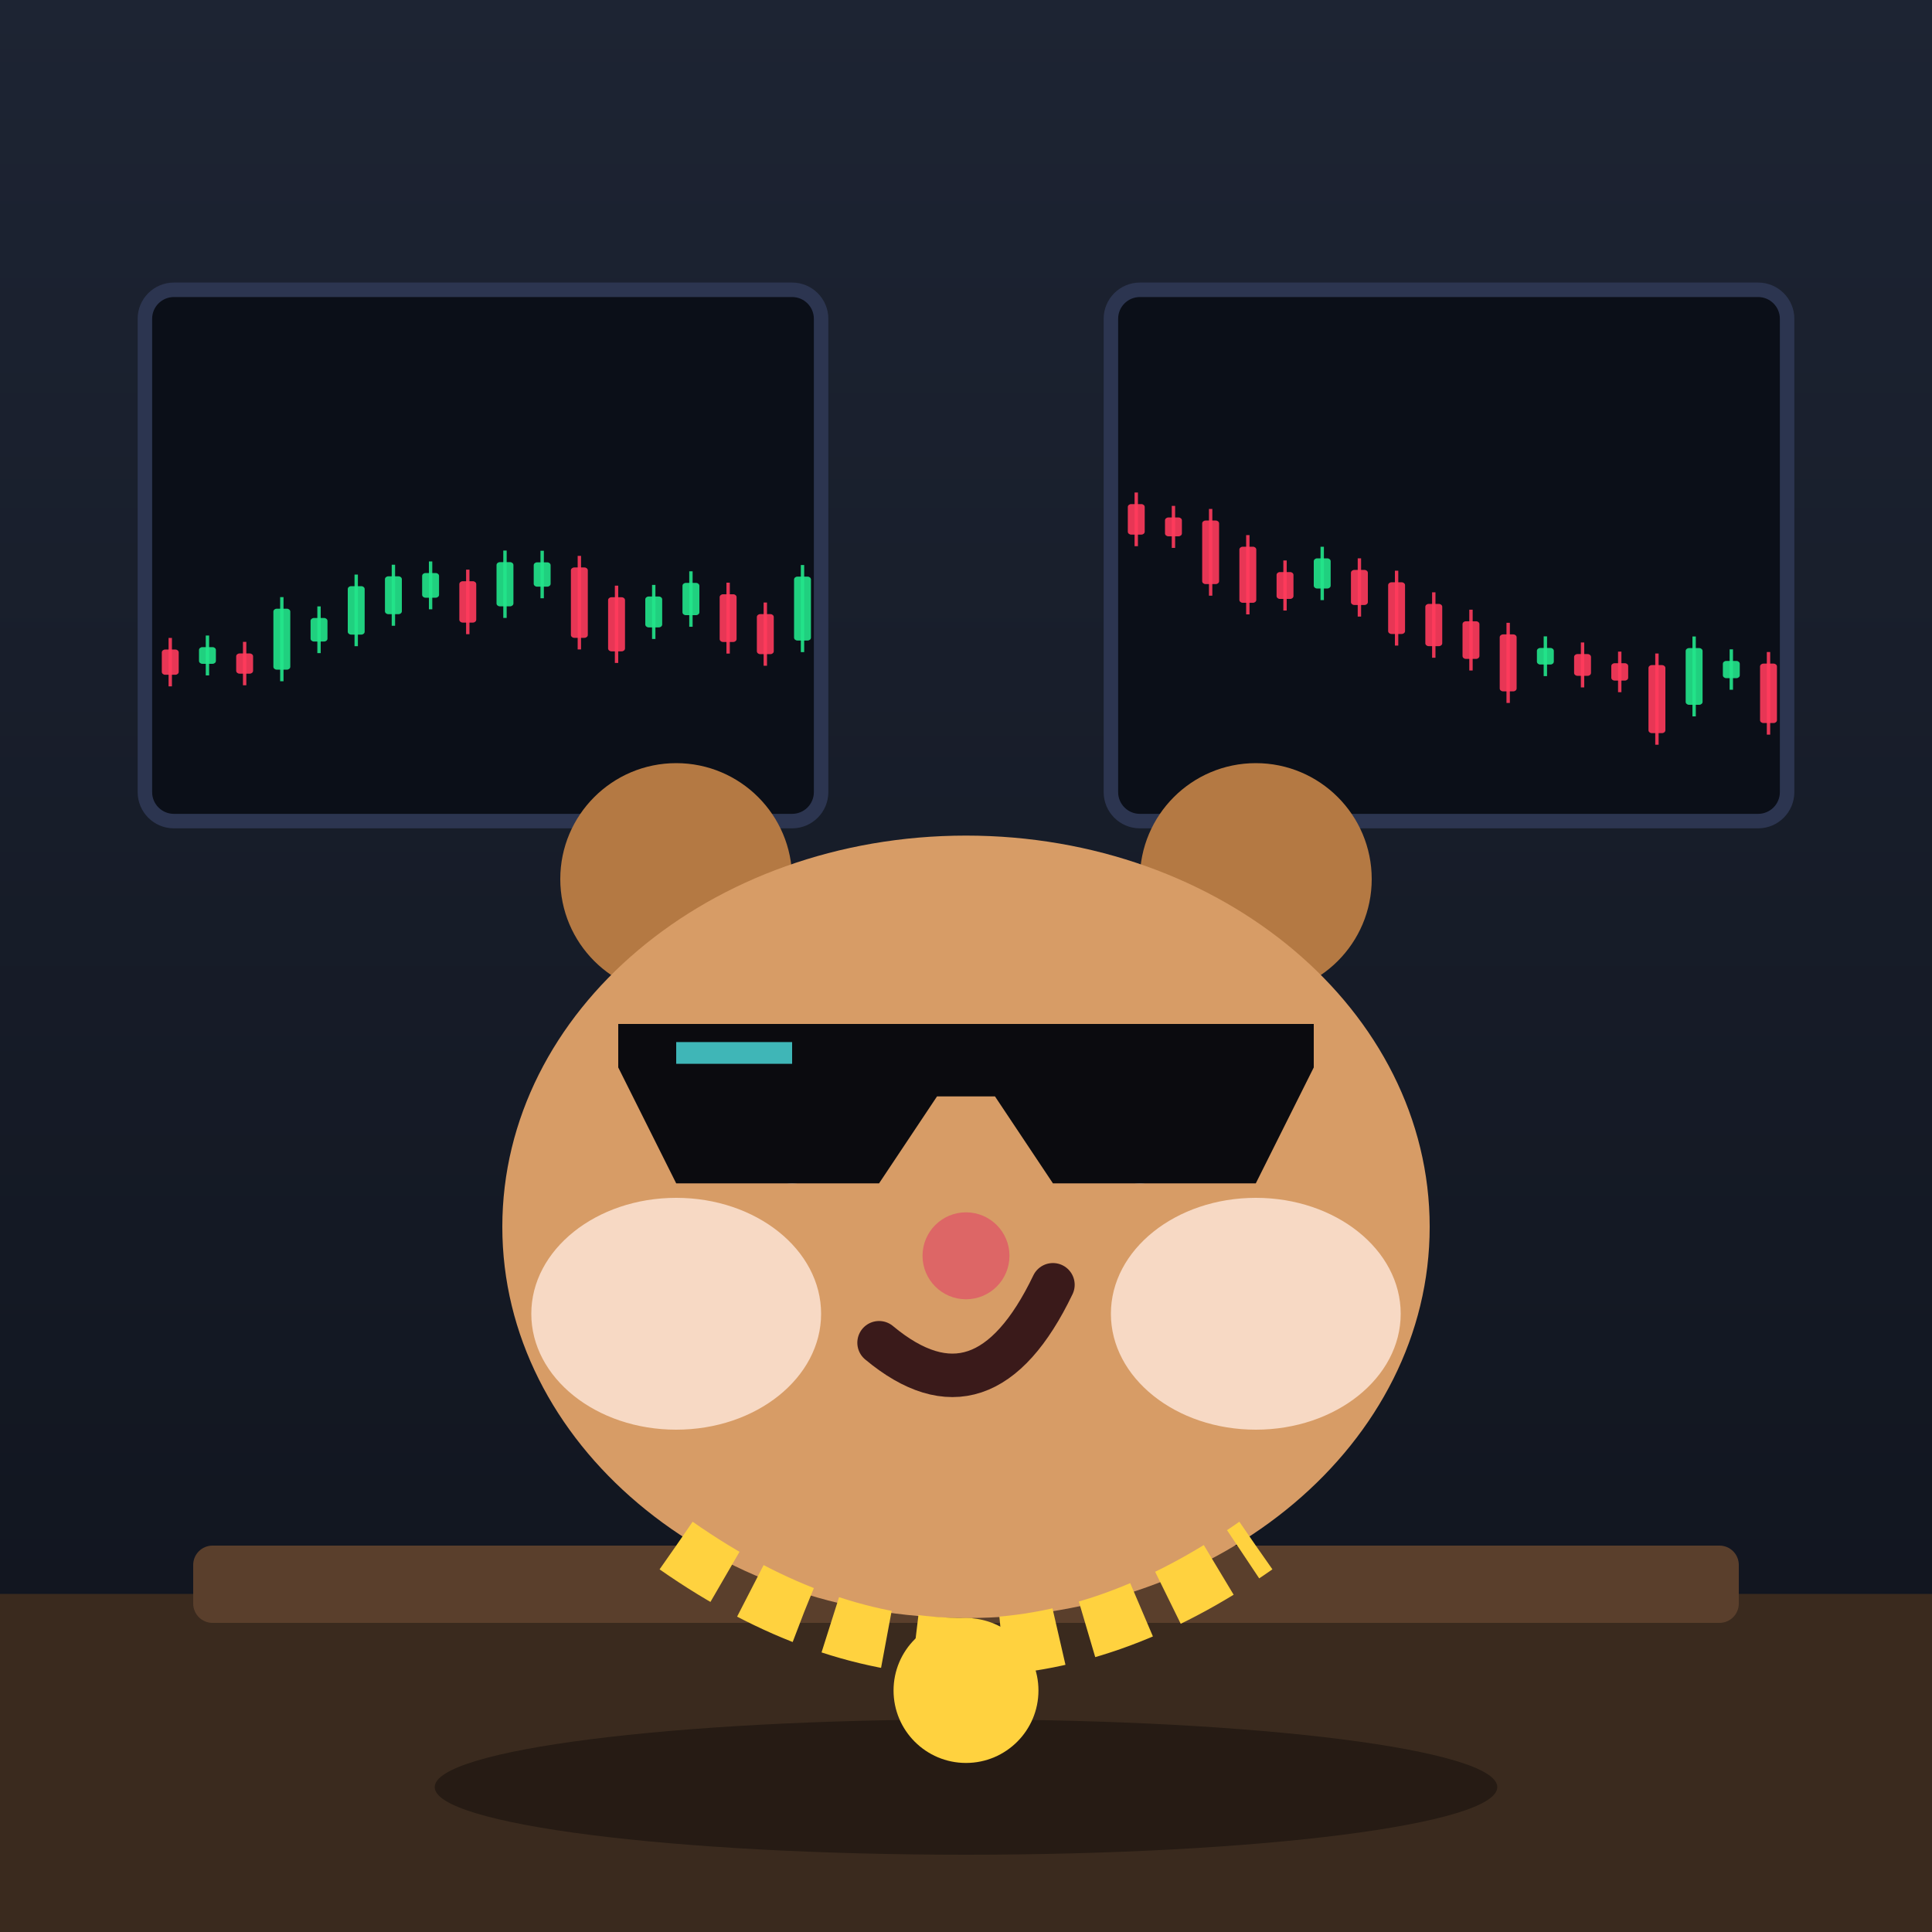
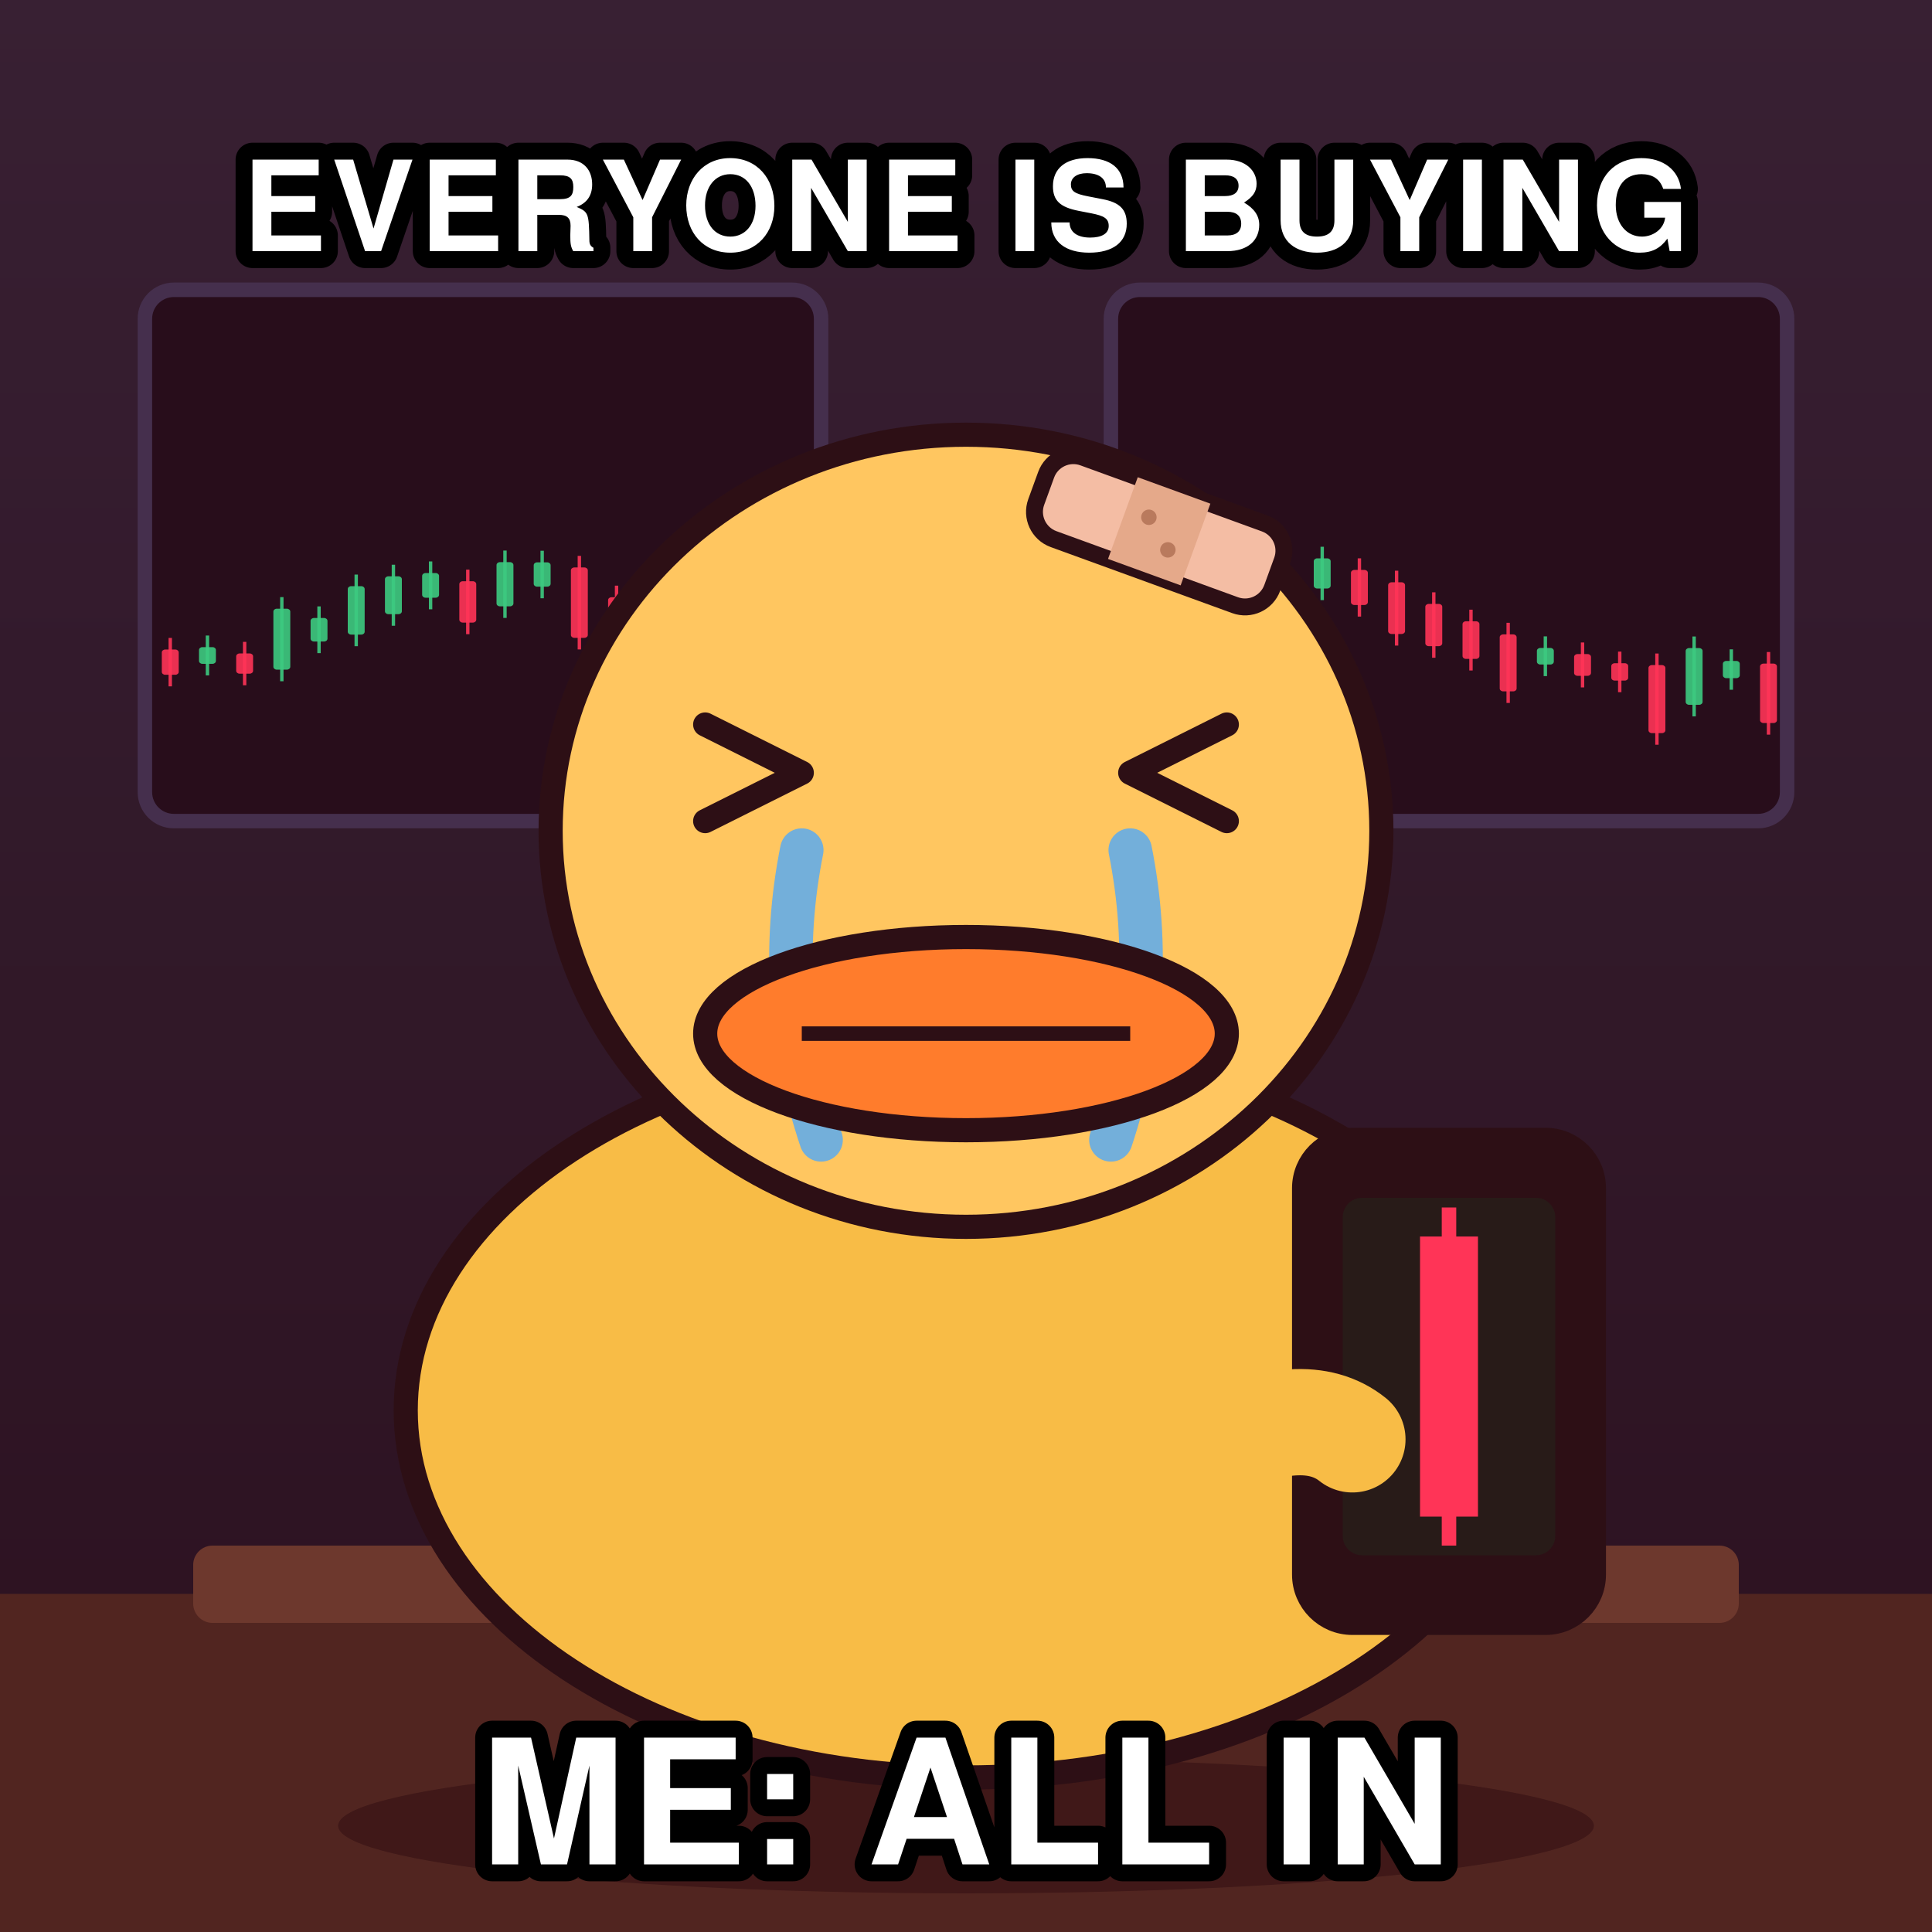
<svg xmlns="http://www.w3.org/2000/svg" viewBox="0 0 400 400">
  <defs>
    <linearGradient id="sky" x1="0" y1="0" x2="0" y2="1">
      <stop offset="0" stop-color="#1d2433" />
      <stop offset="1" stop-color="#0f131c" />
    </linearGradient>
    <radialGradient id="glow" cx="50%" cy="55%" r="50%">
      <stop offset="0" stop-color="#fff" stop-opacity=".22" />
      <stop offset="1" stop-color="#fff" stop-opacity="0" />
    </radialGradient>
  </defs>
  <rect width="400" height="400" fill="url(#sky)" />
  <rect x="30" y="60" width="140" height="110" rx="6" fill="#0b0f18" stroke="#2c3550" stroke-width="3" />
  <g transform="translate(30 60) scale(.35 .3)">
    <line x1="15" y1="240.258" x2="15" y2="273.682" stroke="#ff3b5c" stroke-width="2" opacity="0.9" />
    <rect x="10" y="248.258" width="10" height="17.424" rx="2" fill="#ff3b5c" opacity="0.9" />
    <line x1="37" y1="238.601" x2="37" y2="266.122" stroke="#22e58b" stroke-width="2" opacity="0.9" />
    <rect x="32" y="246.601" width="10" height="11.521" rx="2" fill="#22e58b" opacity="0.9" />
    <line x1="59" y1="242.966" x2="59" y2="272.922" stroke="#ff3b5c" stroke-width="2" opacity="0.9" />
    <rect x="54" y="250.966" width="10" height="13.957" rx="2" fill="#ff3b5c" opacity="0.9" />
    <line x1="81" y1="212.087" x2="81" y2="270.15" stroke="#22e58b" stroke-width="2" opacity="0.9" />
    <rect x="76" y="220.087" width="10" height="42.063" rx="2" fill="#22e58b" opacity="0.9" />
    <line x1="103" y1="218.493" x2="103" y2="250.744" stroke="#22e58b" stroke-width="2" opacity="0.9" />
    <rect x="98" y="226.493" width="10" height="16.251" rx="2" fill="#22e58b" opacity="0.9" />
    <line x1="125" y1="196.534" x2="125" y2="245.961" stroke="#22e58b" stroke-width="2" opacity="0.9" />
    <rect x="120" y="204.534" width="10" height="33.427" rx="2" fill="#22e58b" opacity="0.9" />
    <line x1="147" y1="189.729" x2="147" y2="231.86" stroke="#22e58b" stroke-width="2" opacity="0.9" />
    <rect x="142" y="197.729" width="10" height="26.132" rx="2" fill="#22e58b" opacity="0.9" />
    <line x1="169" y1="187.469" x2="169" y2="220.497" stroke="#22e58b" stroke-width="2" opacity="0.9" />
    <rect x="164" y="195.469" width="10" height="17.028" rx="2" fill="#22e58b" opacity="0.9" />
    <line x1="191" y1="193.129" x2="191" y2="237.676" stroke="#ff3b5c" stroke-width="2" opacity="0.9" />
    <rect x="186" y="201.129" width="10" height="28.547" rx="2" fill="#ff3b5c" opacity="0.9" />
    <line x1="213" y1="179.953" x2="213" y2="226.452" stroke="#22e58b" stroke-width="2" opacity="0.9" />
    <rect x="208" y="187.953" width="10" height="30.499" rx="2" fill="#22e58b" opacity="0.9" />
    <line x1="235" y1="180.083" x2="235" y2="212.882" stroke="#22e58b" stroke-width="2" opacity="0.9" />
    <rect x="230" y="188.083" width="10" height="16.8" rx="2" fill="#22e58b" opacity="0.9" />
    <line x1="257" y1="183.625" x2="257" y2="248.196" stroke="#ff3b5c" stroke-width="2" opacity="0.9" />
    <rect x="252" y="191.625" width="10" height="48.571" rx="2" fill="#ff3b5c" opacity="0.9" />
    <line x1="279" y1="204.177" x2="279" y2="257.518" stroke="#ff3b5c" stroke-width="2" opacity="0.9" />
    <rect x="274" y="212.177" width="10" height="37.342" rx="2" fill="#ff3b5c" opacity="0.9" />
    <line x1="301" y1="203.66" x2="301" y2="240.979" stroke="#22e58b" stroke-width="2" opacity="0.9" />
    <rect x="296" y="211.66" width="10" height="21.32" rx="2" fill="#22e58b" opacity="0.9" />
    <line x1="323" y1="194.278" x2="323" y2="232.547" stroke="#22e58b" stroke-width="2" opacity="0.9" />
    <rect x="318" y="202.278" width="10" height="22.269" rx="2" fill="#22e58b" opacity="0.9" />
    <line x1="345" y1="202.119" x2="345" y2="251.054" stroke="#ff3b5c" stroke-width="2" opacity="0.9" />
    <rect x="340" y="210.119" width="10" height="32.935" rx="2" fill="#ff3b5c" opacity="0.9" />
    <line x1="367" y1="215.823" x2="367" y2="259.454" stroke="#ff3b5c" stroke-width="2" opacity="0.9" />
    <rect x="362" y="223.823" width="10" height="27.631" rx="2" fill="#ff3b5c" opacity="0.9" />
    <line x1="389" y1="189.938" x2="389" y2="250.05" stroke="#22e58b" stroke-width="2" opacity="0.9" />
    <rect x="384" y="197.938" width="10" height="44.112" rx="2" fill="#22e58b" opacity="0.9" />
  </g>
  <rect x="230" y="60" width="140" height="110" rx="6" fill="#0b0f18" stroke="#2c3550" stroke-width="3" />
  <g transform="translate(230 60) scale(.35 .3)">
    <line x1="15" y1="139.895" x2="15" y2="176.947" stroke="#ff3b5c" stroke-width="2" opacity="0.9" />
    <rect x="10" y="147.895" width="10" height="21.052" rx="2" fill="#ff3b5c" opacity="0.9" />
    <line x1="37" y1="149.121" x2="37" y2="178.123" stroke="#ff3b5c" stroke-width="2" opacity="0.9" />
    <rect x="32" y="157.121" width="10" height="13.002" rx="2" fill="#ff3b5c" opacity="0.9" />
    <line x1="59" y1="151.235" x2="59" y2="211.1" stroke="#ff3b5c" stroke-width="2" opacity="0.9" />
    <rect x="54" y="159.235" width="10" height="43.865" rx="2" fill="#ff3b5c" opacity="0.9" />
    <line x1="81" y1="169.297" x2="81" y2="224.006" stroke="#ff3b5c" stroke-width="2" opacity="0.9" />
    <rect x="76" y="177.297" width="10" height="38.709" rx="2" fill="#ff3b5c" opacity="0.9" />
    <line x1="103" y1="186.796" x2="103" y2="221.346" stroke="#ff3b5c" stroke-width="2" opacity="0.9" />
    <rect x="98" y="194.796" width="10" height="18.549" rx="2" fill="#ff3b5c" opacity="0.9" />
    <line x1="125" y1="177.333" x2="125" y2="214.153" stroke="#22e58b" stroke-width="2" opacity="0.9" />
    <rect x="120" y="185.333" width="10" height="20.82" rx="2" fill="#22e58b" opacity="0.9" />
    <line x1="147" y1="185.322" x2="147" y2="225.527" stroke="#ff3b5c" stroke-width="2" opacity="0.9" />
    <rect x="142" y="193.322" width="10" height="24.204" rx="2" fill="#ff3b5c" opacity="0.9" />
    <line x1="169" y1="193.857" x2="169" y2="245.529" stroke="#ff3b5c" stroke-width="2" opacity="0.9" />
    <rect x="164" y="201.857" width="10" height="35.672" rx="2" fill="#ff3b5c" opacity="0.9" />
    <line x1="191" y1="208.778" x2="191" y2="253.933" stroke="#ff3b5c" stroke-width="2" opacity="0.9" />
    <rect x="186" y="216.778" width="10" height="29.155" rx="2" fill="#ff3b5c" opacity="0.9" />
    <line x1="213" y1="220.758" x2="213" y2="262.729" stroke="#ff3b5c" stroke-width="2" opacity="0.9" />
    <rect x="208" y="228.758" width="10" height="25.971" rx="2" fill="#ff3b5c" opacity="0.9" />
    <line x1="235" y1="229.812" x2="235" y2="285.125" stroke="#ff3b5c" stroke-width="2" opacity="0.9" />
    <rect x="230" y="237.812" width="10" height="39.313" rx="2" fill="#ff3b5c" opacity="0.9" />
    <line x1="257" y1="239.174" x2="257" y2="266.613" stroke="#22e58b" stroke-width="2" opacity="0.9" />
    <rect x="252" y="247.174" width="10" height="11.439" rx="2" fill="#22e58b" opacity="0.9" />
    <line x1="279" y1="243.392" x2="279" y2="274.406" stroke="#ff3b5c" stroke-width="2" opacity="0.9" />
    <rect x="274" y="251.392" width="10" height="15.014" rx="2" fill="#ff3b5c" opacity="0.9" />
    <line x1="301" y1="249.699" x2="301" y2="277.701" stroke="#ff3b5c" stroke-width="2" opacity="0.9" />
    <rect x="296" y="257.699" width="10" height="12.003" rx="2" fill="#ff3b5c" opacity="0.9" />
    <line x1="323" y1="251.004" x2="323" y2="313.965" stroke="#ff3b5c" stroke-width="2" opacity="0.9" />
    <rect x="318" y="259.004" width="10" height="46.961" rx="2" fill="#ff3b5c" opacity="0.9" />
    <line x1="345" y1="239.259" x2="345" y2="294.398" stroke="#22e58b" stroke-width="2" opacity="0.9" />
    <rect x="340" y="247.259" width="10" height="39.14" rx="2" fill="#22e58b" opacity="0.9" />
    <line x1="367" y1="248.131" x2="367" y2="276.017" stroke="#22e58b" stroke-width="2" opacity="0.9" />
    <rect x="362" y="256.131" width="10" height="11.887" rx="2" fill="#22e58b" opacity="0.9" />
    <line x1="389" y1="249.972" x2="389" y2="306.993" stroke="#ff3b5c" stroke-width="2" opacity="0.9" />
    <rect x="384" y="257.972" width="10" height="41.022" rx="2" fill="#ff3b5c" opacity="0.9" />
  </g>
  <rect y="330" width="400" height="70" fill="#3a2a1e" />
  <rect x="40" y="320" width="320" height="16" rx="4" fill="#5a3f2c" />
-   <ellipse cx="200" cy="370" rx="110" ry="14" fill="#000" opacity=".35" />
-   <g transform="translate(50 80) scale(3)">
-     <circle cx="30" cy="34" r="8" fill="#b47943" />
-     <circle cx="70" cy="34" r="8" fill="#b47943" />
-     <ellipse cx="50" cy="58" rx="32" ry="27" fill="#d79c66" />
-     <ellipse cx="30" cy="64" rx="10" ry="8" fill="#f7d9c4" />
-     <ellipse cx="70" cy="64" rx="10" ry="8" fill="#f7d9c4" />
-     <circle cx="38" cy="50" r="5" fill="#fff" />
-     <circle cx="62" cy="50" r="5" fill="#fff" />
-     <circle cx="39.5" cy="51.5" r="2.25" fill="#111" />
-     <circle cx="63.5" cy="51.5" r="2.25" fill="#111" />
-     <path d="M32 49h12M56 49h12" stroke="#1a1a1a" stroke-width="3" />
-     <circle cx="50" cy="60" r="3" fill="#d66" />
-     <path d="M44 66q7.2 6 12 -4" fill="none" stroke="#3a1a1a" stroke-width="3" stroke-linecap="round" />
-     <path d="M30 80q20 14 40 0" fill="none" stroke="#ffd23f" stroke-width="4" stroke-dasharray="4 2" />
-     <circle cx="50" cy="90" r="5" fill="#ffd23f" />
-     <path d="M26 44h48v3l-4 8h-14l-4-6h-4l-4 6H30l-4-8z" fill="#0b0b0f" />
-     <path d="M30 46l8 0" stroke="#5ff" stroke-width="1.5" opacity=".7" />
+   <ellipse cx="200" cy="378" rx="130" ry="14" fill="#000" opacity=".35" />
+   <g>
+     <ellipse cx="200" cy="292" rx="116" ry="76" fill="#f7d548" stroke="#111" stroke-width="5" stroke-linejoin="round" stroke-linecap="round" />
+     <ellipse cx="200" cy="172" rx="86" ry="82" fill="#ffe066" stroke="#111" stroke-width="5" stroke-linejoin="round" stroke-linecap="round" />
+     <path d="M146 150 l20 10 l-20 10" fill="none" stroke="#111" stroke-width="5" stroke-linejoin="round" stroke-linecap="round" />
+     <path d="M254 150 l-20 10 l20 10" fill="none" stroke="#111" stroke-width="5" stroke-linejoin="round" stroke-linecap="round" />
+     <path d="M166 176 q-6 30 4 60" stroke="#4fc3ff" stroke-width="9" fill="none" stroke-linecap="round" opacity=".9" />
+     <path d="M234 176 q6 30 -4 60" stroke="#4fc3ff" stroke-width="9" fill="none" stroke-linecap="round" opacity=".9" />
+     <ellipse cx="200" cy="214" rx="54" ry="20" fill="#ff8c2b" stroke="#111" stroke-width="5" stroke-linejoin="round" stroke-linecap="round" />
+     <path d="M166 214 h68" stroke="#111" stroke-width="3" />
+     <rect x="270" y="236" width="60" height="100" rx="10" fill="#111" stroke="#111" stroke-width="5" stroke-linejoin="round" stroke-linecap="round" />
+     <rect x="278" y="248" width="44" height="74" rx="4" fill="#0b1f14" />
+     <rect x="294" y="256" width="12" height="58" fill="#ff3b5c" />
+     <path d="M300 250 v70" stroke="#ff3b5c" stroke-width="3" />
+     <path d="M250 300 q20 -10 30 -2" stroke="#f7d548" stroke-width="22" stroke-linecap="round" />
+     <g transform="rotate(20 240 110)">
+       <rect x="214" y="101" width="52" height="18" rx="6" fill="#f2d6b3" stroke="#111" stroke-width="3.5" stroke-linejoin="round" stroke-linecap="round" />
+       <rect x="232" y="101" width="16" height="18" fill="#e2bf96" />
+       <circle cx="237" cy="108" r="1.6" fill="#b08a63" />
+       <circle cx="243" cy="113" r="1.6" fill="#b08a63" />
+     </g>
  </g>
+   <rect width="400" height="400" fill="#ff0030" opacity=".12" />
+   <text x="200" y="52" text-anchor="middle" font-size="26" font-weight="900" fill="#fff" stroke="#000" stroke-width="7" paint-order="stroke" stroke-linejoin="round" font-family="Impact, 'Anton', 'Arial Black', 'Helvetica Neue', sans-serif" letter-spacing="1">EVERYONE IS BUYING</text>
+   <text x="200" y="386" text-anchor="middle" font-size="36" font-weight="900" fill="#fff" stroke="#000" stroke-width="7" paint-order="stroke" stroke-linejoin="round" font-family="Impact, 'Anton', 'Arial Black', 'Helvetica Neue', sans-serif" letter-spacing="1">ME: ALL IN</text>
</svg>
